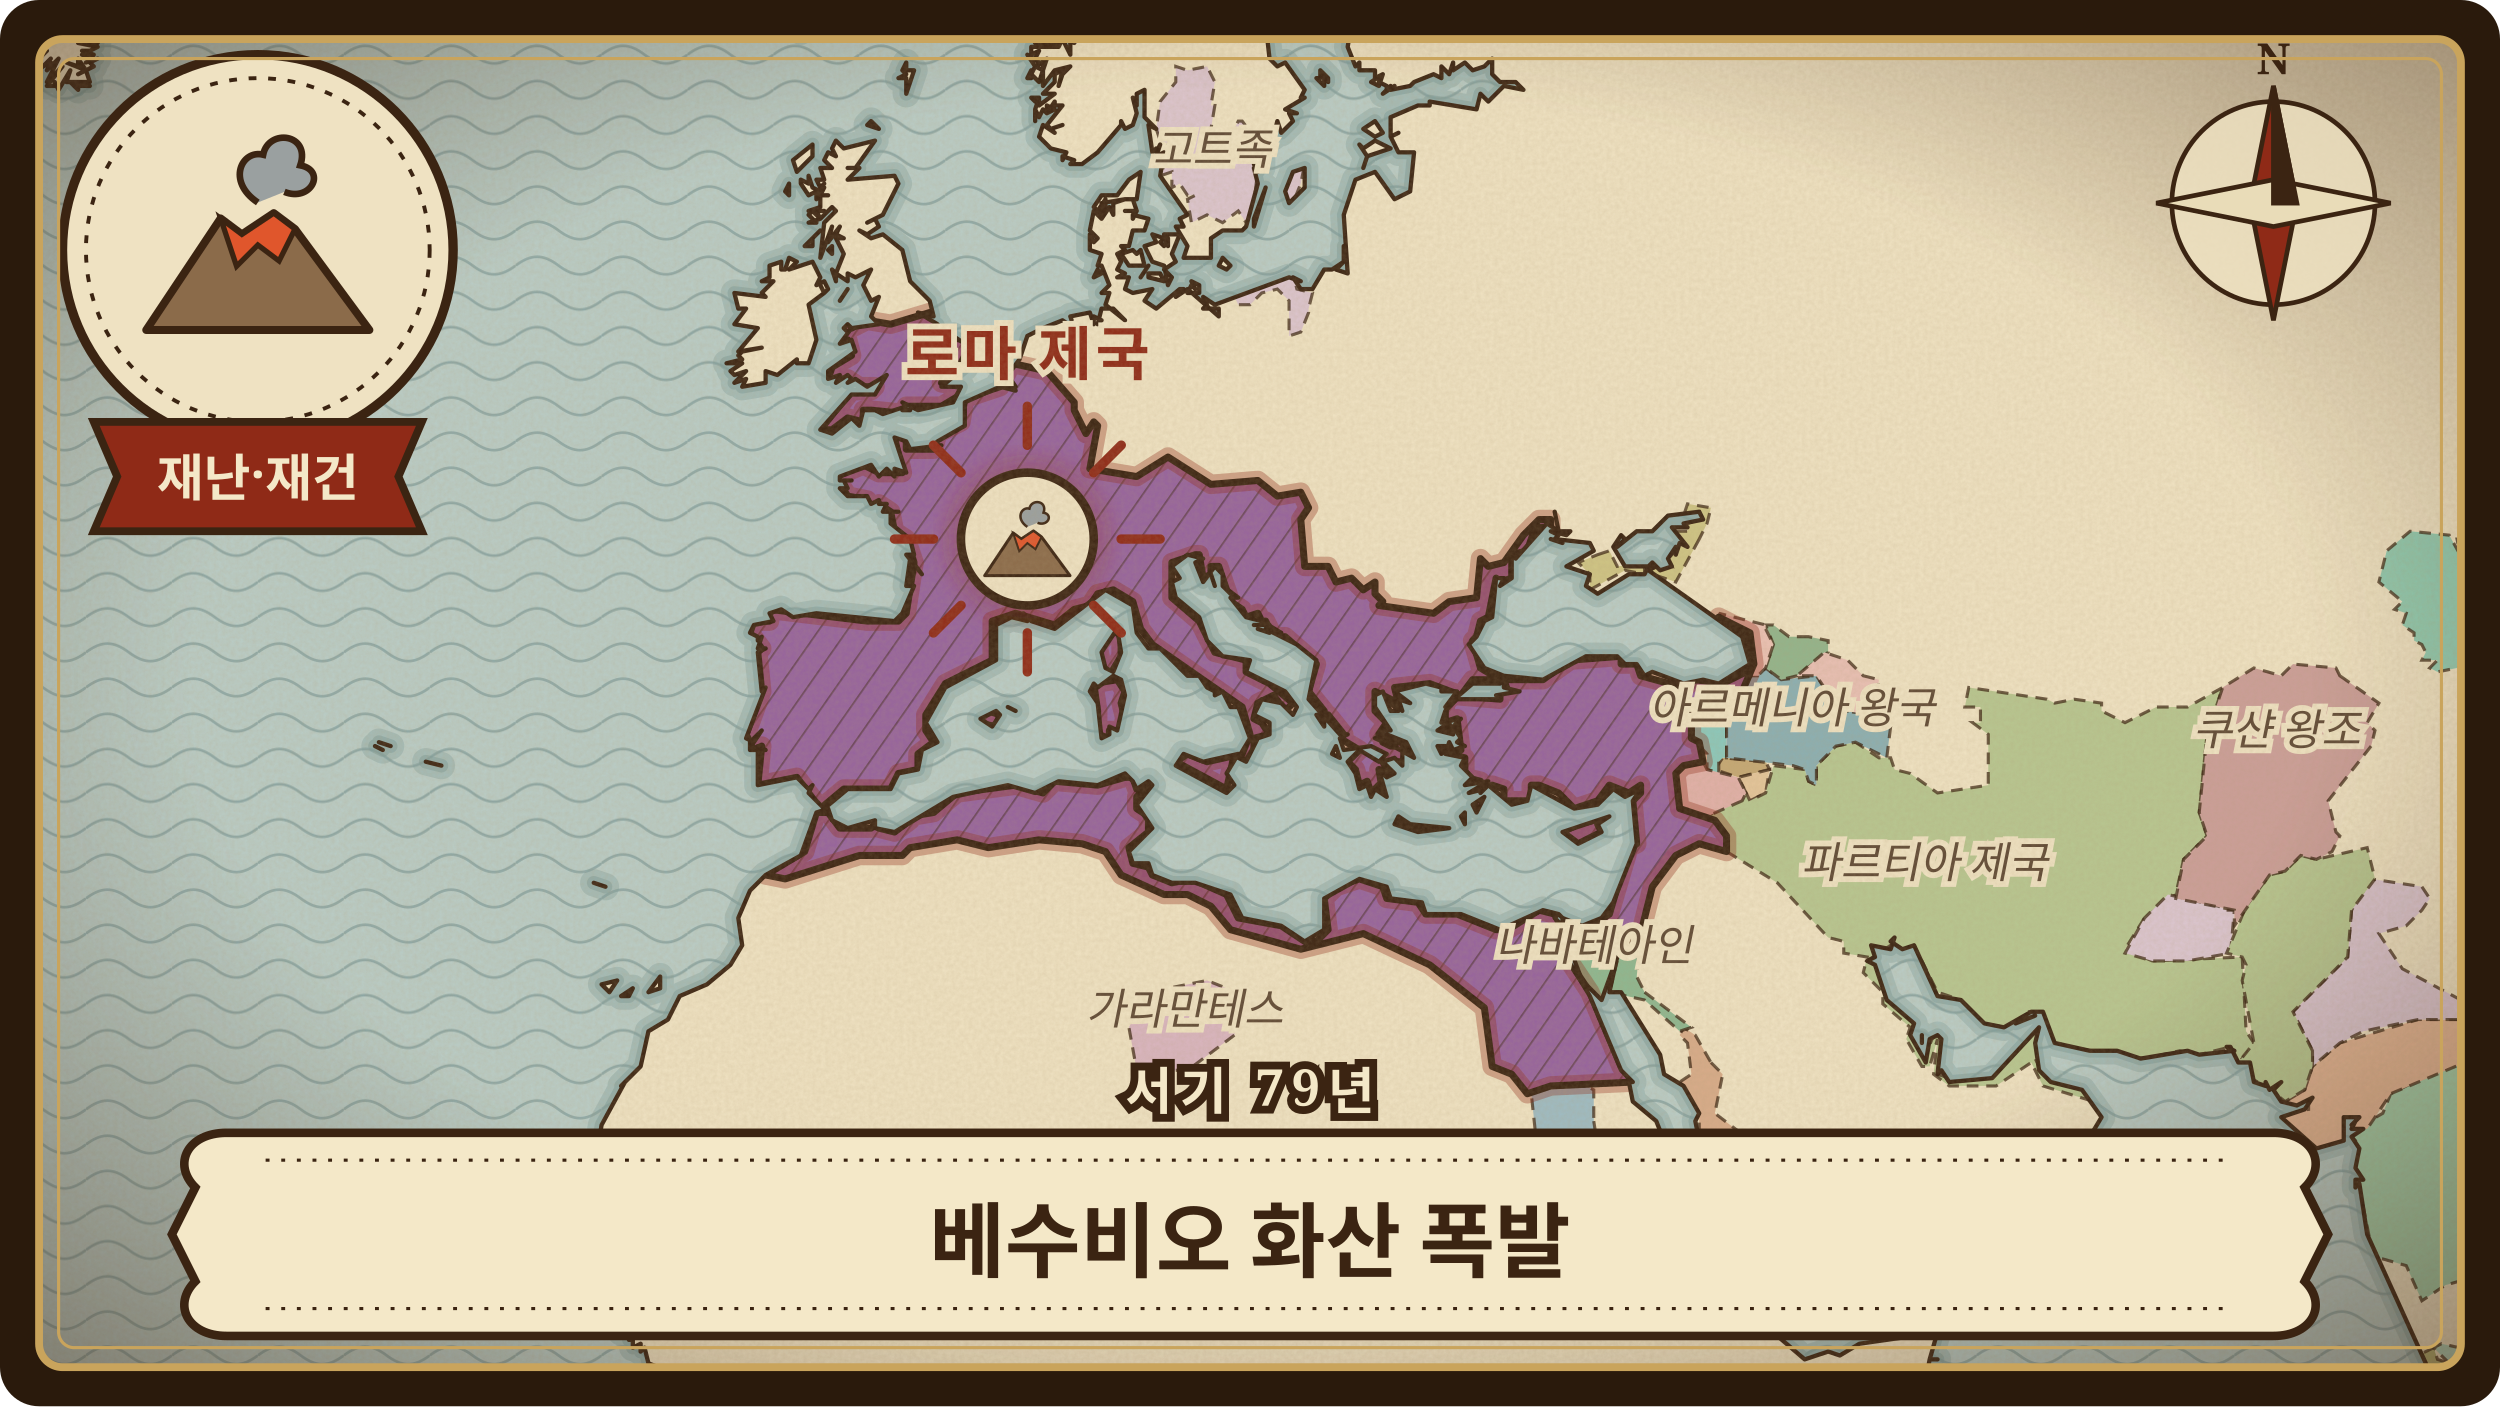
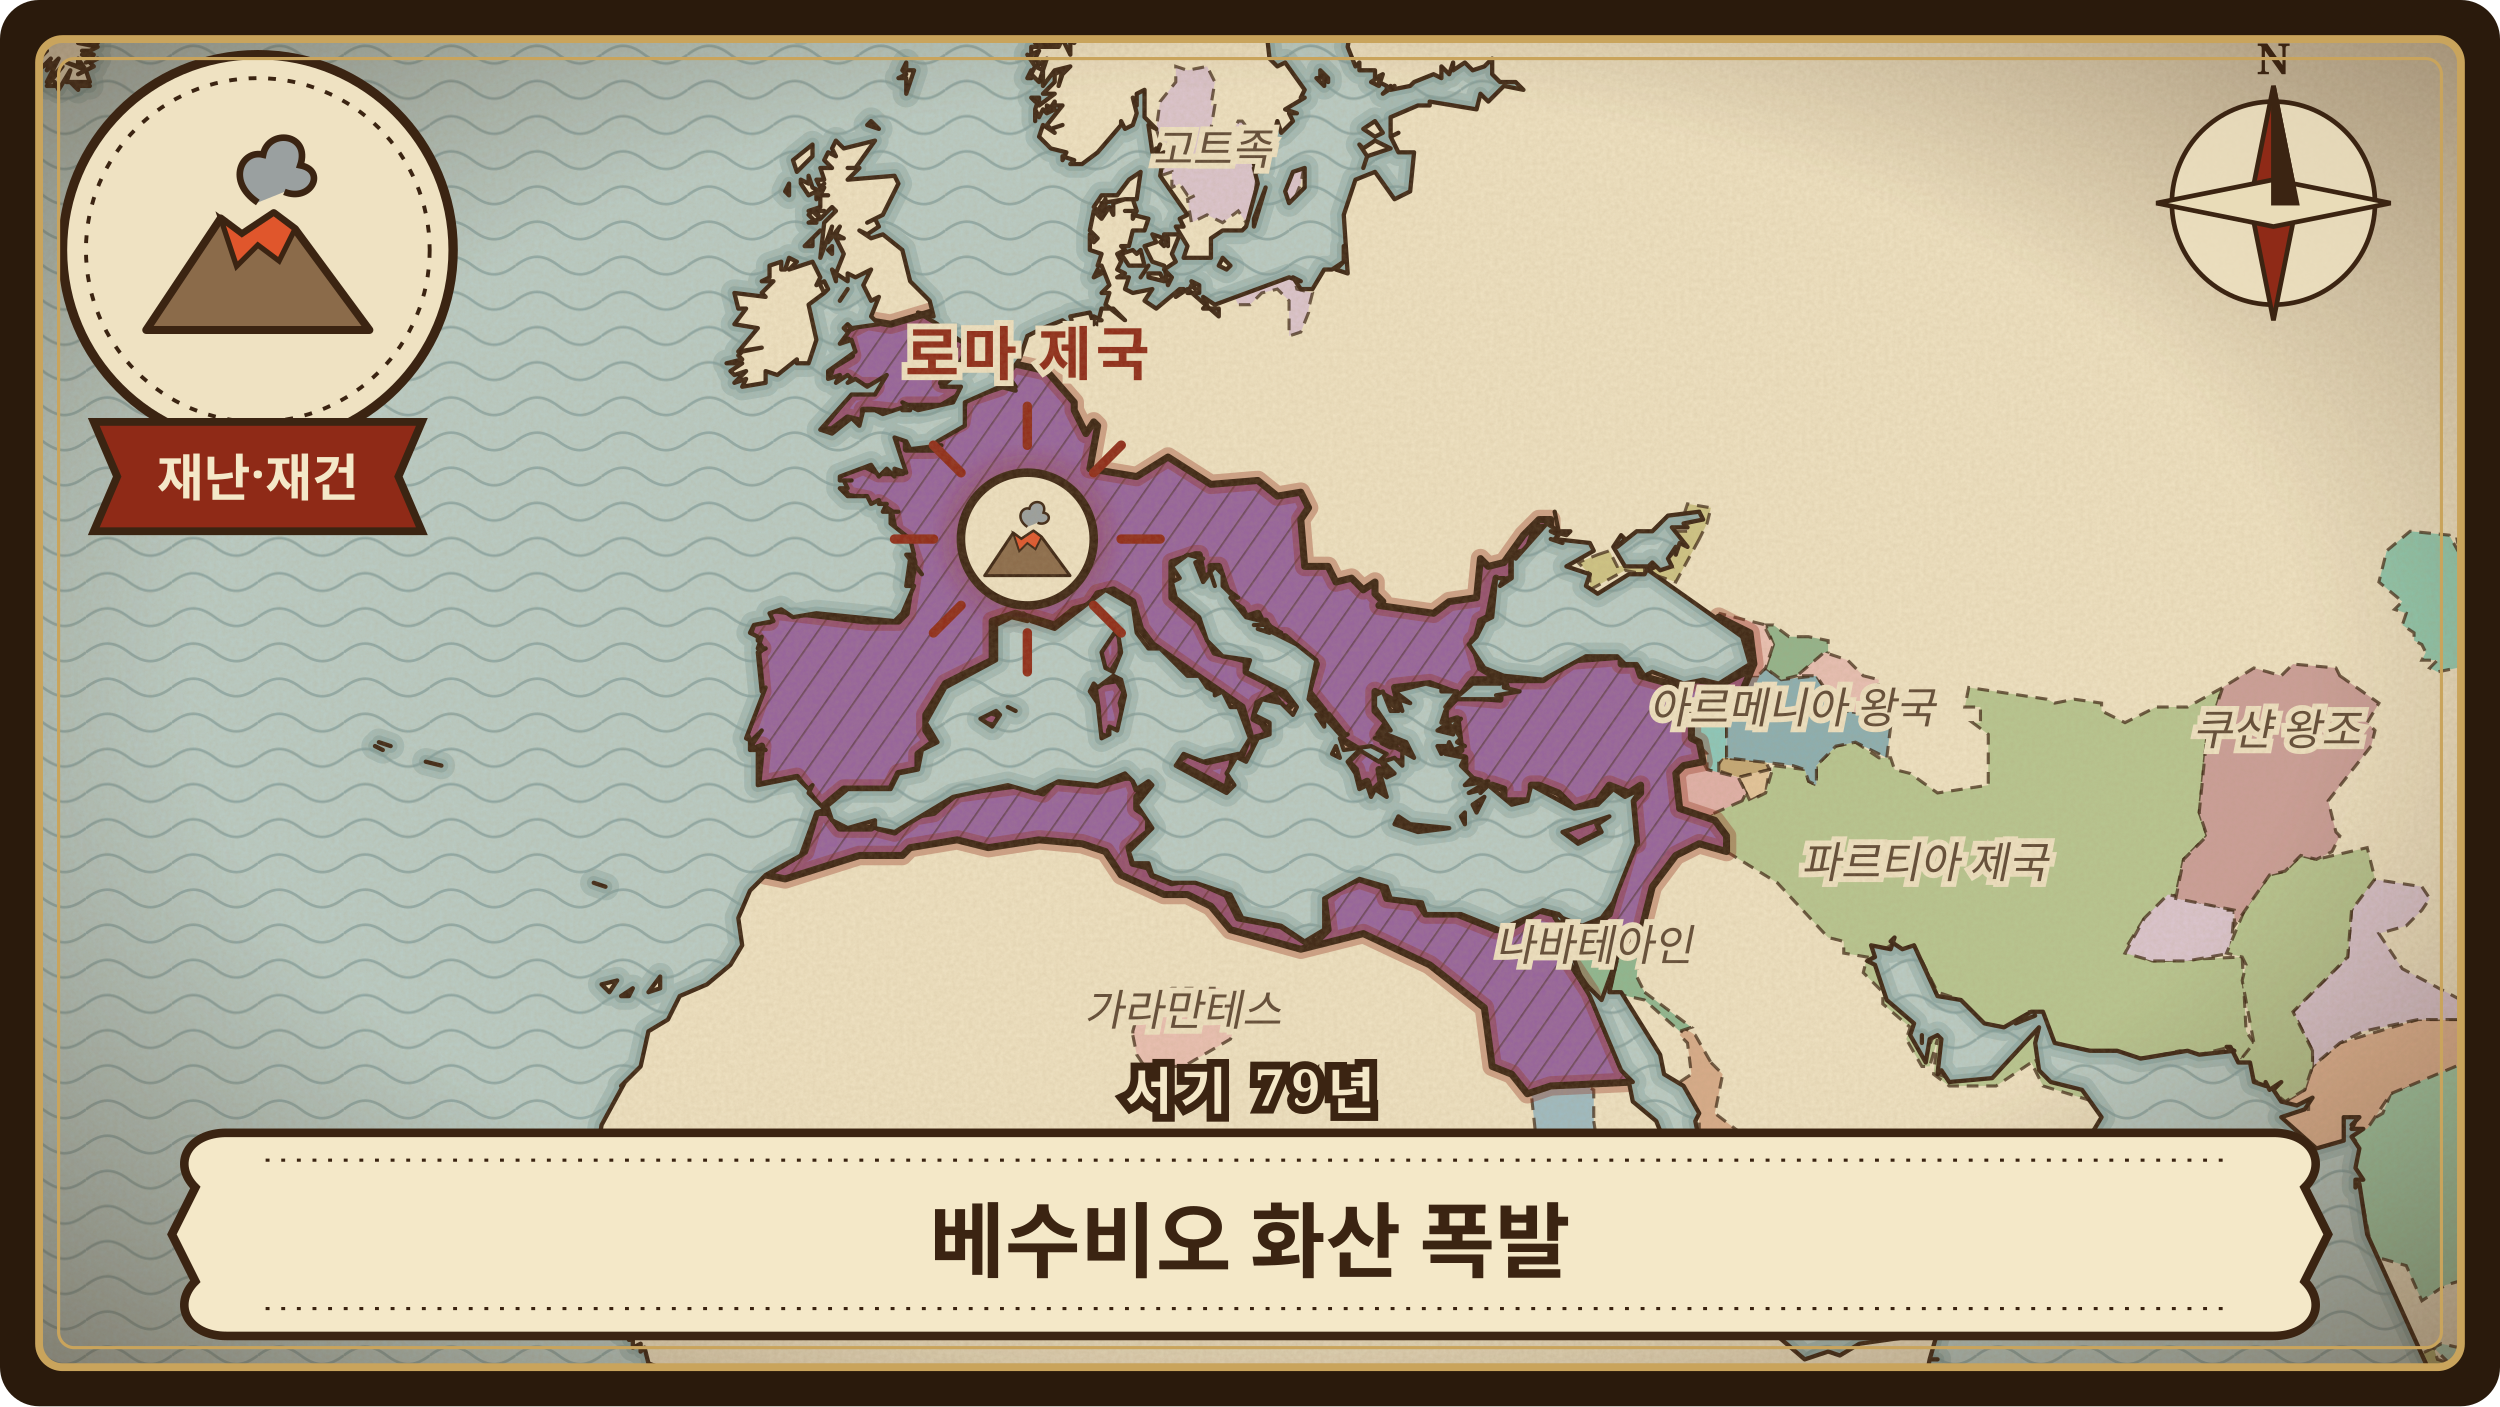
<svg xmlns="http://www.w3.org/2000/svg" viewBox="0 0 640 360" width="640" height="360" role="img" aria-label="베수비오 화산 폭발">
  <defs>
    <clipPath id="frame-vesuvius-pompeii">
      <rect x="10" y="10" width="620" height="340" rx="6" />
    </clipPath>
    <pattern id="waves-vesuvius-pompeii" width="22" height="9" patternUnits="userSpaceOnUse">
      <path d="M0 5 C4 2 7 2 11 5 C15 8 18 8 22 5" fill="none" stroke="#6f8f8f" stroke-width="0.7" stroke-opacity="0.55" />
    </pattern>
    <pattern id="hatch-vesuvius-pompeii" width="6" height="6" patternUnits="userSpaceOnUse" patternTransform="rotate(35)">
      <path d="M0 0 L0 6" stroke="#3b2412" stroke-width="0.9" stroke-opacity="0.45" />
    </pattern>
    <filter id="paper-vesuvius-pompeii" x="0" y="0" width="100%" height="100%">
      <feTurbulence type="fractalNoise" baseFrequency="0.9" numOctaves="3" seed="79" result="noise" />
      <feColorMatrix in="noise" type="matrix" values="0 0 0 0 0.45  0 0 0 0 0.33  0 0 0 0 0.18  0 0 0 0.22 0" />
    </filter>
    <radialGradient id="vignette-vesuvius-pompeii" cx="50%" cy="48%" r="70%">
      <stop offset="60%" stop-color="#3b2412" stop-opacity="0" />
      <stop offset="100%" stop-color="#3b2412" stop-opacity="0.45" />
    </radialGradient>
    <filter id="glow-vesuvius-pompeii">
      <feGaussianBlur stdDeviation="3" />
    </filter>
    <path id="land-vesuvius-pompeii" d="M-24 384L-17 384L-18 380L-19 378L-19 381L-20 379L-20 380L-21 377L-22 379L-24 375ZM-22 -24L-22 -23L-20 -24L-16 -23L-20 -23L-19 -21L-14 -24L-15 -22L-12 -23L-12 -21L-13 -23L-20 -21L-19 -18L-16 -20L-20 -17L-18 -15L-17 -17L-14 -17L-17 -16L-17 -15L-16 -15L-18 -14L-13 -14L-17 -13L-17 -11L-16 -12L-16 -11L-12 -12L-15 -10L-14 -9L-13 -9L-14 -7L-10 -10L-13 -8L-13 -6L-11 -8L-13 -4L-11 -1L-8 -1L-10 2L-8 1L-7 -1L-6 1L-9 4L-8 3L-8 5L-6 2L-8 5L-6 4L-7 6L-5 6L-8 6L-7 7L-4 6L-7 8L-3 8L-5 10L-4 11L-1 9L-3 10L-1 10L-1 12L-4 12L0 12L-3 14L3 12L4 14L4 13L6 11L7 12L9 11L8 10L10 9L10 11L8 13L11 10L12 11L7 15L10 15L11 12L12 13L8 17L10 16L10 18L13 15L11 17L13 16L12 18L15 15L12 21L16 17L12 22L14 22L14 21L15 23L18 18L17 21L23 21L22 18L20 19L22 18L17 16L20 17L20 15L22 18L24 17L23 16L25 15L22 16L24 15L21 14L24 14L21 13L23 13L25 12L20 11L25 11L22 10L25 10L22 9L26 8L23 6L26 6L27 5L24 4L27 4L28 2L26 2L27 -2L23 -4L27 -2L23 -7L26 -6L25 -8L27 -9L27 -7L29 -7L30 -9L27 -11L29 -10L31 -10L28 -12L31 -11L29 -14L30 -15L33 -13L30 -15L32 -14L31 -15L33 -13L32 -15L35 -15L30 -18L36 -17L34 -20L36 -22L30 -23L33 -24ZM4 15L7 13L4 15ZM18 21L20 23L20 22L23 22L18 21ZM96 191L98 192L96 191ZM97 190L100 191L97 190ZM109 195L113 196L109 195ZM151 326L155 330L157 329L155 330L156 330L156 333L162 332L156 334L155 332L155 337L162 336L155 338L156 339L158 338L157 339L160 340L159 341L164 340L164 341L161 341L164 342L161 343L162 343L162 345L164 344L164 346L165 345L166 349L171 351L170 353L174 356L173 358L174 357L172 358L173 359L178 362L176 363L200 379L214 375L212 374L220 373L219 374L222 375L223 374L224 375L222 375L229 377L246 369L258 367L256 368L261 369L264 372L265 371L264 372L266 372L265 373L267 373L266 375L268 379L272 379L272 377L273 379L272 376L273 378L274 377L280 378L280 375L282 376L281 378L283 377L285 381L288 380L287 381L288 384L474 384L484 370L493 353L494 348L496 348L494 348L496 341L493 340L490 342L476 344L471 347L468 346L462 348L455 342L452 342L456 340L456 337L445 326L440 325L439 322L438 324L432 308L426 304L425 292L426 292L424 287L418 282L417 277L418 277L415 274L407 255L401 245L402 243L405 251L410 256L414 245L412 254L415 254L425 270L426 275L431 278L435 285L434 287L435 292L443 299L447 308L451 312L453 317L452 323L454 325L455 334L457 336L459 337L483 329L486 326L500 321L502 317L514 314L517 310L521 309L523 305L529 303L529 297L530 295L532 296L538 286L533 279L525 277L522 274L521 267L522 263L510 276L499 277L497 274L496 275L497 266L496 265L494 266L493 272L489 265L490 262L483 256L480 247L478 246L480 245L479 242L484 243L485 240L484 241L487 243L490 242L496 255L502 256L508 262L513 263L520 259L523 259L526 267L535 269L542 269L548 271L560 269L563 270L572 269L570 268L571 268L573 272L576 272L577 277L580 278L580 277L581 279L584 277L582 279L584 282L588 283L592 281L590 284L584 286L593 294L600 292L600 286L604 286L602 288L603 287L602 289L605 289L602 291L604 294L603 299L605 302L603 302L603 304L604 303L606 316L621 349L622 356L627 360L630 358L632 355L637 354L634 353L636 349L639 349L638 343L641 334L640 332L641 332L640 329L641 321L644 321L644 319L645 320L646 317L651 316L652 313L660 307L664 302L664 -24L429 -24L430 -21L426 -18L421 -20L418 -24L291 -24L289 -22L289 -19L290 -20L287 -17L289 -18L288 -15L291 -16L296 -22L294 -19L296 -18L293 -16L293 -14L289 -14L290 -12L288 -13L287 -16L285 -15L286 -14L284 -12L284 -14L282 -14L281 -12L284 -11L280 -10L282 -7L279 -10L278 -9L282 -5L279 -9L273 -8L275 -7L274 -6L280 -6L276 -6L278 -4L277 -4L274 -5L270 -5L272 -4L270 -3L273 -3L276 -1L274 -1L275 1L272 -3L271 -2L271 1L270 -2L268 -1L271 1L269 0L268 1L268 0L266 0L266 2L264 0L266 1L264 1L265 3L273 3L268 4L266 3L264 4L266 6L265 7L268 7L264 8L267 8L264 9L265 11L271 11L272 8L272 10L275 11L277 7L275 9L277 10L274 11L274 14L272 10L271 12L264 12L264 14L266 13L265 15L266 16L263 14L265 17L268 15L267 18L265 17L264 19L266 21L267 18L267 22L270 18L274 17L272 19L271 22L272 18L270 19L270 21L267 24L270 24L266 27L266 25L265 28L266 30L267 28L268 29L268 27L270 28L268 29L270 26L270 27L272 27L268 32L269 33L272 32L269 33L270 34L267 32L266 35L269 38L273 39L272 41L272 40L275 41L274 42L277 42L281 39L287 32L287 31L288 33L290 32L291 29L290 25L291 27L291 24L293 23L293 30L296 33L294 32L295 39L296 38L296 39L297 37L296 40L298 39L297 45L304 55L302 56L303 58L301 58L304 63L303 66L310 66L310 61L313 59L318 59L319 58L322 47L321 43L322 44L321 42L323 43L323 39L321 37L324 37L320 36L326 35L327 31L328 34L331 31L330 29L332 29L329 28L334 25L333 25L334 23L329 16L327 17L325 15L324 6L325 5L326 6L326 2L327 -1L326 -4L329 -5L327 -9L329 -7L331 -8L332 -9L330 -9L332 -11L334 -11L336 -15L337 -14L342 -18L345 -24L359 -24L356 -19L350 -15L351 -12L349 -11L348 -12L346 -11L347 -9L345 -7L345 2L348 7L346 6L345 12L347 17L348 16L348 18L352 18L352 20L354 19L353 21L355 22L355 23L356 22L354 24L357 22L356 23L361 22L362 21L367 19L369 20L369 17L371 19L372 16L372 18L375 16L377 18L380 17L382 15L382 19L384 21L388 21L390 23L385 22L381 26L379 24L378 28L366 26L366 27L363 27L356 30L356 35L358 34L356 35L358 39L362 39L361 49L357 51L352 44L347 46L344 55L345 70L342 69L344 67L341 69L339 69L336 74L333 74L331 71L333 72L330 71L311 78L308 76L309 78L308 79L312 79L312 81L304 74L301 76L303 74L302 74L296 79L293 77L295 74L290 75L288 74L289 71L286 71L288 70L286 69L287 67L286 65L288 64L287 63L289 63L290 59L293 59L294 56L290 55L290 56L291 54L288 54L291 54L290 51L288 51L291 51L292 44L289 46L286 50L282 50L280 53L282 55L282 52L288 51L285 52L285 55L284 53L282 56L280 54L279 59L281 61L280 62L279 60L279 64L282 65L281 68L282 68L284 73L282 75L284 75L283 78L288 82L285 79L282 79L281 83L282 82L280 81L280 83L279 80L274 81L275 84L272 82L267 84L263 86L261 92L258 96L260 99L256 98L260 100L256 99L247 103L247 109L240 113L239 114L241 114L233 115L232 113L229 112L232 121L229 120L229 122L227 120L225 122L223 119L215 122L215 123L218 123L216 123L217 125L215 125L217 127L222 127L223 129L225 128L225 129L227 129L226 131L230 131L228 131L228 134L233 138L234 142L232 142L236 147L233 143L232 150L234 150L231 157L229 159L209 157L203 158L200 156L197 157L198 159L193 160L192 162L194 163L194 164L195 163L194 166L196 166L194 167L195 177L196 176L191 189L193 190L195 187L192 190L192 192L196 192L194 191L194 201L204 199L207 202L208 201L207 203L211 207L217 202L228 202L230 198L235 197L236 192L240 190L237 185L242 176L255 169L255 160L259 158L263 159L262 157L263 159L264 158L264 159L270 161L283 151L290 155L291 162L294 166L297 166L304 173L307 173L309 176L311 177L311 178L313 177L315 181L317 181L320 189L317 194L319 195L322 189L325 188L325 185L321 183L323 179L328 180L331 183L332 181L329 177L319 172L320 169L313 168L309 164L307 158L301 153L300 149L302 148L300 145L304 142L308 143L306 144L308 149L311 145L313 147L313 150L317 153L315 153L319 158L323 159L328 162L324 161L332 165L337 169L335 179L343 188L345 188L343 189L344 192L351 191L355 193L353 195L348 192L345 195L347 198L348 202L350 201L351 204L352 202L355 204L353 197L355 199L357 198L354 195L357 194L359 196L359 192L352 189L354 188L354 186L354 187L356 187L352 181L352 178L354 177L356 182L358 182L356 180L359 182L358 179L361 180L357 177L365 175L369 176L369 177L373 177L370 181L377 175L384 175L385 173L380 171L376 165L378 163L380 159L382 158L383 148L385 148L384 150L387 148L387 142L388 143L396 134L399 136L398 131L399 136L402 136L401 137L397 136L399 137L398 138L407 139L408 141L401 145L407 147L406 150L409 152L417 147L421 147L422 145L416 145L413 140L415 137L416 138L414 140L419 136L423 136L427 132L435 131L436 133L431 134L432 135L428 135L432 140L430 139L429 142L429 140L427 143L428 145L425 146L423 144L422 145L424 145L422 146L446 163L448 170L440 175L436 174L431 175L423 172L421 173L419 170L416 170L414 168L406 168L395 174L385 173L385 176L389 177L383 178L384 179L373 179L370 182L369 185L374 184L372 186L374 189L373 190L375 191L372 192L371 190L370 193L375 194L374 196L377 199L375 201L381 200L376 203L380 202L379 203L381 201L387 206L391 205L392 201L403 207L409 206L413 202L416 204L420 202L418 205L419 216L413 231L410 235L405 237L400 235L400 237L398 235L399 234L400 235L399 234L395 233L384 238L374 234L365 234L364 231L356 230L355 227L348 225L339 230L339 238L334 241L328 237L318 235L315 229L306 226L300 226L295 224L294 221L290 221L289 218L295 212L291 206L295 201L294 200L291 202L290 200L288 198L281 201L271 200L265 203L258 201L244 204L229 213L224 212L224 210L217 212L213 210L212 207L209 208L205 219L196 224L192 228L189 235L190 242L187 247L181 252L174 255L171 261L166 264L164 273L159 278L160 277L154 288L153 294L154 292L158 297L156 301L158 310L156 320L151 326ZM152 226L155 227L152 226ZM154 252L156 254L158 251L154 252ZM159 255L161 255L162 253L159 255ZM166 254L169 253L169 250L166 254ZM186 93L190 93L187 95L188 96L191 95L188 98L191 97L190 99L196 98L196 95L199 96L204 92L204 93L207 93L209 87L207 78L211 75L210 73L211 75L212 74L211 72L209 73L210 71L208 67L202 69L204 67L202 66L201 69L200 69L200 67L200 68L200 67L197 68L197 71L195 72L198 72L195 75L196 76L188 75L189 79L191 79L188 83L194 84L189 90L195 89L190 90L189 91L190 92L186 93ZM201 49L202 50L202 47L201 49ZM202 0L205 2L203 -2L202 0ZM203 41L204 44L208 40L208 37L203 41ZM203 -2L205 1L203 -2ZM204 6L205 8L204 6ZM205 47L207 50L209 49L209 51L210 49L208 48L207 45L207 47L205 46L205 47ZM206 63L208 63L208 61L206 63ZM207 57L210 56L208 54L207 55L209 57L207 57ZM207 54L211 54L209 54L210 56L213 53L214 54L211 57L210 66L213 58L212 62L215 58L214 60L216 61L214 61L216 65L214 70L213 69L214 72L214 70L217 72L217 70L219 71L223 69L221 73L223 77L225 76L223 81L225 83L218 84L215 88L218 87L219 90L212 95L212 97L215 96L214 98L217 96L218 97L217 98L219 97L222 99L227 96L224 101L218 101L210 110L213 111L218 107L220 109L221 105L224 105L226 106L232 104L231 103L235 105L244 103L246 99L241 99L247 94L247 88L244 86L241 88L239 87L241 85L240 83L235 80L239 81L238 77L233 72L231 64L226 60L223 61L220 59L222 60L225 58L224 56L222 57L226 55L230 47L229 45L217 46L220 43L217 43L219 43L224 36L216 38L214 36L213 38L214 40L212 39L211 41L213 43L210 43L211 46L209 46L210 48L211 47L210 48L211 48L210 50L212 50L210 50L210 53L207 54ZM208 61L210 59L208 61ZM212 64L213 65L213 63L212 64ZM215 77L217 74L215 77ZM216 84L217 85L218 84L217 83L216 84ZM222 32L225 33L223 31L222 32ZM230 20L232 20L232 24L234 18L232 18L232 16L231 18L232 19L230 20ZM231 105L233 105L231 105ZM251 184L254 186L256 183L255 182L251 184ZM258 181L260 182L258 181ZM263 20L264 20L264 18L263 20ZM264 25L265 26L266 25L264 25ZM265 30L265 31L265 28L265 30ZM265 17L267 18L267 16L265 17ZM279 177L281 180L282 189L284 188L284 186L286 187L288 178L287 174L285 173L281 176L280 175L279 177ZM280 71L282 70L281 69L280 71ZM281 54L283 54L283 51L281 54ZM282 167L283 171L285 172L287 167L286 161L282 167ZM287 65L289 68L293 68L292 64L291 65L290 64L287 65ZM292 71L294 68L292 71ZM293 63L295 67L298 68L299 73L300 71L298 69L301 67L300 65L302 60L298 60L299 63L299 61L298 63L297 62L298 61L295 60L296 62L293 63ZM294 71L298 72L297 70L294 70L294 71ZM301 196L314 203L316 201L314 198L317 193L308 195L303 193L301 196ZM304 75L307 75L307 73L305 72L306 74L305 73L304 75ZM310 147L311 150L310 147ZM312 68L314 69L315 68L313 66L312 68ZM313 150L315 152L313 150ZM321 160L325 160L321 160ZM321 56L321 58L324 48L321 56ZM322 161L325 162L322 161ZM329 49L330 52L334 48L334 43L331 44L329 49ZM337 183L339 186L339 183L337 183ZM337 20L339 22L339 19L340 21L340 20L338 18L338 20L337 20ZM341 193L343 194L342 191L341 193ZM344 67L344 63L344 67ZM348 37L350 40L349 43L350 40L356 38L352 36L349 38L348 37ZM349 33L352 35L354 34L352 31L349 33ZM351 21L353 22L354 19L351 21ZM353 189L362 194L360 190L355 188L353 189ZM357 211L363 213L371 212L361 211L358 209L357 211ZM368 191L369 193L370 191L368 191ZM368 187L372 188L371 185L368 187ZM374 209L375 211L375 208L374 209ZM377 206L378 208L380 204L377 206ZM397 138L400 139L397 138ZM400 213L404 216L410 213L409 211L412 209L400 213ZM492 265L492 267L492 265ZM506 337L508 338L512 337L506 337ZM516 262L521 260L516 262ZM533 297L534 294L533 297ZM638 360L641 370L648 368L649 363L641 351L642 352L639 351L643 353L640 352L638 360Z" />
    <clipPath id="landclip-vesuvius-pompeii">
      <use href="#land-vesuvius-pompeii" />
    </clipPath>
    <path id="hl-vesuvius-pompeii-28" d="M275 105L278 111L280 108L281 109L279 120L291 122L299 117L310 124L322 123L327 127L333 126L335 130L333 133L334 145L340 145L342 149L346 148L349 151L352 149L352 152L354 154L353 155L367 157L371 154L378 153L379 143L381 145L385 144L390 137L394 133L397 133L397 135L393 135L391 141L387 142L387 148L384 149L383 148L381 158L379 159L378 163L377 164L379 171L384 174L395 174L402 169L415 168L415 170L419 170L420 173L431 176L434 174L441 175L447 172L448 168L446 162L439 159L440 158L448 162L449 170L446 177L441 181L433 182L433 189L435 190L436 195L431 196L429 198L430 207L439 210L442 214L442 218L435 216L429 219L423 227L420 239L405 242L401 245L407 254L415 273L418 277L397 278L391 280L387 275L382 273L380 258L366 247L349 239L333 243L315 238L310 232L304 229L298 229L287 224L283 218L277 216L266 215L253 217L245 215L233 217L231 219L220 219L201 225L196 224L206 218L209 208L212 208L215 212L223 212L225 210L225 212L229 213L233 210L233 209L239 208L245 203L260 201L267 203L270 200L281 201L288 199L290 199L291 202L294 201L291 204L291 207L294 209L294 213L289 217L290 221L294 222L295 224L300 226L305 225L314 229L317 235L328 237L334 241L337 241L340 238L339 230L342 227L348 225L354 227L355 230L363 231L365 234L373 234L383 238L386 238L394 233L398 234L399 236L403 237L409 236L412 234L417 217L419 216L418 205L420 203L420 201L417 203L412 201L409 205L403 207L399 203L394 201L392 201L392 205L389 205L385 205L385 202L382 201L379 203L379 200L375 199L375 194L371 193L371 190L372 192L374 192L373 184L370 185L370 180L372 178L384 179L384 177L386 177L385 174L380 174L377 174L374 178L366 175L357 176L358 180L352 177L352 182L355 185L353 188L356 189L354 190L356 191L357 191L357 190L359 190L360 193L359 195L354 195L356 199L353 197L354 203L353 201L351 203L350 200L348 201L347 197L345 195L348 192L343 189L344 188L340 183L338 184L339 182L335 177L337 170L329 163L326 163L324 159L323 159L322 157L319 158L318 156L315 154L312 145L310 145L310 147L308 148L307 142L306 142L300 144L300 153L307 159L311 167L319 169L319 172L325 175L331 180L329 182L326 178L322 180L321 184L323 185L325 188L321 189L321 192L319 195L316 193L314 202L301 195L304 193L309 195L318 193L320 188L318 181L295 165L292 161L290 154L285 151L281 152L279 155L275 156L270 160L260 157L254 159L254 169L242 175L237 183L237 187L239 190L235 193L235 197L230 198L228 202L216 202L210 207L204 199L194 201L195 191L193 192L191 188L195 177L194 167L195 166L192 162L193 159L197 159L197 156L222 159L230 159L232 157L234 144L232 138L229 136L228 131L225 129L223 130L222 128L217 127L214 122L221 119L225 121L231 121L229 112L232 112L232 115L239 115L240 111L246 108L247 102L256 99L259 93L268 95L275 103ZM255 186L250 185L250 184L253 182L256 183ZM258 181L260 181L260 182L257 181ZM288 184L287 187L284 187L284 189L281 188L281 182L280 175L286 174L288 177L287 180ZM287 168L284 173L282 170L281 165L285 161L287 163ZM310 148L311 151L310 150ZM245 96L241 98L246 99L246 101L241 104L232 104L233 106L223 105L221 105L221 108L217 107L213 110L210 110L218 100L223 100L224 99L220 99L217 97L212 97L213 94L218 91L217 87L215 88L216 85L215 82L217 82L218 84L222 82L228 83L238 80L240 83L240 87L241 86L247 87L247 91L245 95ZM410 213L404 216L400 213L404 211L412 209L409 211ZM360 211L370 212L363 213L357 211L357 210L360 210ZM377 205L380 204L380 207L378 207ZM369 191L369 190L370 191L368 193ZM369 188L368 187L372 186L372 188L370 188Z" />
  </defs>
  <rect width="640" height="360" rx="10" fill="#2a1a0c" />
  <g clip-path="url(#frame-vesuvius-pompeii)">
    <rect width="640" height="360" fill="#b9ccc6" />
    <rect width="640" height="360" fill="url(#waves-vesuvius-pompeii)" />
    <use href="#land-vesuvius-pompeii" fill="none" stroke="#7e9c98" stroke-width="7" stroke-opacity="0.35" stroke-linejoin="round" />
    <use href="#land-vesuvius-pompeii" fill="none" stroke="#7e9c98" stroke-width="3.5" stroke-opacity="0.5" stroke-linejoin="round" />
    <use href="#land-vesuvius-pompeii" fill="#efe2c2" stroke="none" />
    <g clip-path="url(#landclip-vesuvius-pompeii)">
      <path d="M408 287L410 300L414 307L419 312L419 315L417 317L413 317L413 320L410 320L408 322L402 323L398 321L396 317L392 280L397 278L406 278L408 279L408 287Z" fill="rgb(158,187,194)" stroke="#3b2412" stroke-width="0.8" stroke-opacity="0.75" stroke-dasharray="3 2" />
-       <path d="M291 274L304 274L316 265L319 255L309 251L294 254L289 263Z" fill="rgb(217,181,191)" stroke="#3b2412" stroke-width="0.8" stroke-opacity="0.75" stroke-dasharray="3 2" />
+       <path d="M290 265L291 270L293 273L303 273L315 266L318 258L316 255L312 253L300 253L292 257L290 264Z" fill="rgb(234,192,178)" stroke="#3b2412" stroke-width="0.8" stroke-opacity="0.75" stroke-dasharray="3 2" />
      <path d="M495 322L493 324L487 326L470 322L472 318L499 316L495 322Z" fill="rgb(139,176,180)" stroke="#3b2412" stroke-width="0.8" stroke-opacity="0.75" stroke-dasharray="3 2" />
      <path d="M619 347L622 356L625 359L627 349L624 348L623 345L619 347Z" fill="rgb(179,176,113)" stroke="#3b2412" stroke-width="0.8" stroke-opacity="0.75" stroke-dasharray="3 2" />
      <path d="M636 349L627 349L626 359L629 359L631 356L635 354L634 352L636 350Z" fill="rgb(161,171,182)" stroke="#3b2412" stroke-width="0.8" stroke-opacity="0.75" stroke-dasharray="3 2" />
      <path d="M639 343L634 346L625 344L623 345L627 349L634 349L639 349L639 344Z" fill="rgb(174,211,187)" stroke="#3b2412" stroke-width="0.8" stroke-opacity="0.75" stroke-dasharray="3 2" />
      <path d="M453 197L445 199L439 197L441 194L452 195L453 197Z" fill="rgb(197,168,116)" stroke="#3b2412" stroke-width="0.8" stroke-opacity="0.75" stroke-dasharray="3 2" />
      <path d="M447 203L445 199L453 197L452 203L448 205Z" fill="rgb(228,197,154)" stroke="#3b2412" stroke-width="0.8" stroke-opacity="0.75" stroke-dasharray="3 2" />
      <path d="M443 325L451 333L446 336L434 336L430 333L429 329L432 323L437 321L438 323L439 322L441 325L443 325Z" fill="rgb(206,182,198)" stroke="#3b2412" stroke-width="0.8" stroke-opacity="0.75" stroke-dasharray="3 2" />
      <path d="M642 275L653 284L657 290L650 299L649 305L637 315L633 327L626 329L620 333L616 324L609 322L607 319L603 299L604 293L602 291L603 289L610 285L612 280L626 273L632 271L641 275Z" fill="rgb(161,204,167)" stroke="#3b2412" stroke-width="0.8" stroke-opacity="0.75" stroke-dasharray="3 2" />
      <path d="M438 272L441 275L439 285L456 298L465 320L472 319L470 322L472 323L467 325L470 327L470 333L464 336L456 336L453 324L453 316L445 306L443 300L438 297L435 292L435 285L430 277L433 275L432 267L430 265L431 263L434 265L438 272Z" fill="rgb(215,171,137)" stroke="#3b2412" stroke-width="0.8" stroke-opacity="0.75" stroke-dasharray="3 2" />
      <path d="M421 254L433 263L430 264L421 256L412 254L414 246L411 256L409 255L405 251L402 243L411 240L417 241L420 239L419 250Z" fill="rgb(141,183,144)" stroke="#3b2412" stroke-width="0.8" stroke-opacity="0.75" stroke-dasharray="3 2" />
      <path d="M442 194L442 184L434 185L433 189L437 193L437 197L440 198L440 195L441 194Z" fill="rgb(139,200,187)" stroke="#3b2412" stroke-width="0.8" stroke-opacity="0.75" stroke-dasharray="3 2" />
      <path d="M335 80L333 85L330 86L330 77L327 74L323 75L320 78L317 78L316 76L325 71L331 70L332 74L336 75L335 79ZM330 43L334 42L333 47L331 52L329 52L329 46ZM311 27L310 33L312 35L316 33L317 31L318 31L321 35L323 35L321 52L324 47L325 49L321 58L320 56L319 57L317 54L313 57L309 55L305 57L304 51L306 50L304 50L302 47L300 48L300 44L297 45L300 37L297 36L296 33L297 26L301 21L301 17L304 18L309 17L311 21L310 27Z" fill="rgb(220,197,206)" stroke="#3b2412" stroke-width="0.8" stroke-opacity="0.75" stroke-dasharray="3 2" />
      <path d="M631 265L631 261L619 261L599 267L592 273L590 279L585 282L587 284L591 282L591 284L584 285L584 286L591 294L596 294L600 292L601 286L602 289L606 289L612 280L631 272L631 265Z" fill="rgb(226,180,146)" stroke="#3b2412" stroke-width="0.8" stroke-opacity="0.75" stroke-dasharray="3 2" />
      <path d="M526 180L531 179L538 180L538 182L544 185L552 181L560 181L569 176L565 188L563 208L565 214L559 220L557 229L549 235L544 243L551 246L574 245L575 264L577 267L575 270L573 272L571 268L563 270L558 269L549 271L529 268L525 266L523 259L520 259L521 260L517 263L517 261L513 263L508 262L502 256L496 254L490 242L487 243L484 241L484 242L478 246L480 247L484 256L490 261L490 265L493 270L495 265L498 266L496 275L499 276L502 275L510 276L522 263L521 271L523 275L533 279L536 282L523 278L520 272L511 278L499 278L495 275L496 266L494 273L492 273L488 266L489 263L482 257L482 254L477 249L478 245L472 244L472 241L468 240L455 226L442 218L442 214L437 209L447 203L448 205L452 203L454 196L462 197L463 200L465 201L465 196L470 191L475 190L481 194L484 194L485 197L489 198L496 203L509 201L509 188L505 185L507 185L507 181L503 181L504 176L524 179L526 180Z" fill="rgb(183,198,144)" stroke="#3b2412" stroke-width="0.8" stroke-opacity="0.75" stroke-dasharray="3 2" />
      <path d="M620 227L622 230L620 233L616 237L609 239L615 248L630 256L631 261L619 261L605 264L599 267L592 273L592 269L587 259L601 245L602 233L607 225L620 227ZM570 233L572 233L571 244L560 246L551 246L544 244L549 235L555 229L568 232Z" fill="rgb(219,197,207)" stroke="#3b2412" stroke-width="0.8" stroke-opacity="0.75" stroke-dasharray="3 2" />
      <path d="M592 269L587 259L601 245L602 233L608 225L606 217L593 220L589 219L585 223L581 224L575 232L570 244L574 245L575 247L574 251L577 267L573 272L575 272L576 276L580 278L585 282L590 279L592 273Z" fill="rgb(183,198,144)" stroke="#3b2412" stroke-width="0.8" stroke-opacity="0.75" stroke-dasharray="3 2" />
      <path d="M599 173L609 180L606 185L608 187L607 191L596 205L598 213L599 214L597 218L593 220L589 219L585 223L581 224L572 237L572 233L557 230L559 220L565 214L563 208L565 188L569 176L577 171L584 173L587 170L598 171L599 173Z" fill="rgb(203,158,152)" stroke="#3b2412" stroke-width="0.8" stroke-opacity="0.75" stroke-dasharray="3 2" />
      <path d="M480 183L484 186L483 194L475 190L470 191L465 196L465 201L463 200L462 197L459 196L442 194L442 184L434 185L433 184L433 182L441 181L446 177L447 173L450 173L452 171L456 174L465 173L467 176L466 178L472 182L480 183Z" fill="rgb(139,175,178)" stroke="#3b2412" stroke-width="0.8" stroke-opacity="0.75" stroke-dasharray="3 2" />
      <path d="M463 163L458 163L454 160L452 160L454 165L452 171L456 174L460 173L468 167L468 164L463 163Z" fill="rgb(146,180,139)" stroke="#3b2412" stroke-width="0.8" stroke-opacity="0.75" stroke-dasharray="3 2" />
      <path d="M477 173L481 174L480 183L472 182L466 178L467 176L465 173L460 173L467 167L473 169L477 173Z" fill="rgb(232,191,179)" stroke="#3b2412" stroke-width="0.8" stroke-opacity="0.75" stroke-dasharray="3 2" />
      <path d="M452 161L454 165L452 171L450 173L448 173L449 164L440 157L452 160Z" fill="rgb(235,193,179)" stroke="#3b2412" stroke-width="0.8" stroke-opacity="0.75" stroke-dasharray="3 2" />
      <path d="M409 142L412 141L414 145L421 144L421 147L416 146L407 151L407 147L404 144L409 142ZM435 138L429 149L423 147L423 144L428 145L427 143L431 139L428 136L432 136L432 134L435 133L435 131L431 132L432 129L438 130L437 134L435 138Z" fill="rgb(206,196,132)" stroke="#3b2412" stroke-width="0.8" stroke-opacity="0.75" stroke-dasharray="3 2" />
      <path d="M646 357L642 351L639 351L640 354L638 361L638 367L641 371L646 370L649 367L649 363L646 357Z" fill="rgb(211,200,212)" stroke="#3b2412" stroke-width="0.8" stroke-opacity="0.75" stroke-dasharray="3 2" />
      <path d="M664 163L650 167L641 166L644 159L641 154L642 149L632 146L630 143L629 138L634 138L639 133L664 125Z" fill="rgb(163,172,184)" stroke="#3b2412" stroke-width="0.8" stroke-opacity="0.75" stroke-dasharray="3 2" />
      <path d="M632 146L627 137L617 136L611 141L609 149L615 154L613 156L616 157L615 160L618 162L618 164L620 165L621 167L620 169L624 169L622 171L624 172L629 171L640 166L644 159L641 154L642 149L633 146Z" fill="rgb(145,203,176)" stroke="#3b2412" stroke-width="0.8" stroke-opacity="0.75" stroke-dasharray="3 2" />
      <path d="M446 205L437 209L431 208L430 207L429 198L431 196L436 195L437 197L445 199L447 203Z" fill="rgb(225,176,168)" stroke="#3b2412" stroke-width="0.8" stroke-opacity="0.75" stroke-dasharray="3 2" />
      <use href="#hl-vesuvius-pompeii-28" fill="rgb(150,99,157)" stroke="none" />
      <use href="#hl-vesuvius-pompeii-28" fill="url(#hatch-vesuvius-pompeii)" stroke="none" />
      <use href="#hl-vesuvius-pompeii-28" fill="none" stroke="#8f2a17" stroke-width="5" stroke-opacity="0.35" stroke-linejoin="round" />
      <use href="#hl-vesuvius-pompeii-28" fill="none" stroke="#3b2412" stroke-width="1.8" stroke-linejoin="round" />
    </g>
    <use href="#land-vesuvius-pompeii" fill="none" stroke="#3b2412" stroke-width="1.1" stroke-linejoin="round" />
    <text x="263.0" y="96.0" class="lbl hl">로마 제국</text>
    <text x="492.7" y="224.7" class="lbl">파르티아 제국</text>
    <text x="582.9" y="190.7" class="lbl">쿠샨 왕조</text>
    <text x="458.8" y="185.1" class="lbl">아르메니아 왕국</text>
-     <text x="303.3" y="262.2" class="lbl">가라만테스</text>
+     <text x="302.8" y="262.5" class="lbl">가라만테스</text>
    <text x="310.3" y="42.1" class="lbl">고트족</text>
    <text x="408.1" y="245.9" class="lbl">나바테아인</text>
    <g transform="translate(263.0 138.0)">
      <path d="M0 -24 L0 -34" transform="rotate(0)" stroke="#8f2a17" stroke-width="2.4" stroke-linecap="round" />
      <path d="M0 -24 L0 -34" transform="rotate(45)" stroke="#8f2a17" stroke-width="2.4" stroke-linecap="round" />
      <path d="M0 -24 L0 -34" transform="rotate(90)" stroke="#8f2a17" stroke-width="2.4" stroke-linecap="round" />
      <path d="M0 -24 L0 -34" transform="rotate(135)" stroke="#8f2a17" stroke-width="2.4" stroke-linecap="round" />
      <path d="M0 -24 L0 -34" transform="rotate(180)" stroke="#8f2a17" stroke-width="2.4" stroke-linecap="round" />
      <path d="M0 -24 L0 -34" transform="rotate(225)" stroke="#8f2a17" stroke-width="2.4" stroke-linecap="round" />
      <path d="M0 -24 L0 -34" transform="rotate(270)" stroke="#8f2a17" stroke-width="2.4" stroke-linecap="round" />
      <path d="M0 -24 L0 -34" transform="rotate(315)" stroke="#8f2a17" stroke-width="2.4" stroke-linecap="round" />
      <circle r="20" fill="#8f2a17" fill-opacity="0.35" filter="url(#glow-vesuvius-pompeii)" />
      <circle r="17" fill="#efe2c2" stroke="#3b2412" stroke-width="2.2" />
      <g transform="translate(-13 -13) scale(0.26)">
        <path d="M8 86 L36 44 L44 50 L56 42 L64 48 L92 86 Z" fill="#8b6b4a" stroke="#3b2412" stroke-width="3" stroke-linejoin="round" />
        <path d="M36 44 L44 50 L56 42 L64 48 L58 60 L50 54 L42 62 Z" fill="#e0562c" stroke="#3b2412" stroke-width="2" />
        <path d="M50 38 C38 30 44 18 52 20 C54 10 70 12 66 24 C76 26 70 38 60 34" fill="#9aa0a0" stroke="#3b2412" stroke-width="2.5" />
      </g>
    </g>
    <rect width="640" height="360" filter="url(#paper-vesuvius-pompeii)" />
    <rect width="640" height="360" fill="url(#vignette-vesuvius-pompeii)" />
    <g transform="translate(582 52)" stroke="#3b2412" stroke-width="1.2">
      <circle r="26" fill="#efe2c2" fill-opacity="0.8" />
      <path d="M0 -30 L6 0 L0 30 L-6 0 Z" fill="#8f2a17" />
      <path d="M-30 0 L0 6 L30 0 L0 -6 Z" fill="#e9dcb8" />
      <path d="M0 -30 L6 0 L0 0 Z" fill="#3b2412" />
      <text y="-33" class="compass">N</text>
    </g>
    <g transform="translate(66 64)">
      <circle r="50" fill="#efe2c2" stroke="#3b2412" stroke-width="2.4" />
      <circle r="44" fill="none" stroke="#3b2412" stroke-width="1" stroke-dasharray="2 3" />
      <g transform="translate(-34 -38) scale(0.68)">
        <path d="M8 86 L36 44 L44 50 L56 42 L64 48 L92 86 Z" fill="#8b6b4a" stroke="#3b2412" stroke-width="3" stroke-linejoin="round" />
        <path d="M36 44 L44 50 L56 42 L64 48 L58 60 L50 54 L42 62 Z" fill="#e0562c" stroke="#3b2412" stroke-width="2" />
        <path d="M50 38 C38 30 44 18 52 20 C54 10 70 12 66 24 C76 26 70 38 60 34" fill="#9aa0a0" stroke="#3b2412" stroke-width="2.5" />
      </g>
      <path d="M-42 44 L42 44 L36 58 L42 72 L-42 72 L-36 58 Z" fill="#8f2a17" stroke="#3b2412" stroke-width="2" />
      <text y="63" class="kind">재난·재건</text>
    </g>
    <g transform="translate(320 316)">
      <path d="M-262 -26 L262 -26 C272 -26 276 -18 270 -12 L276 0 L270 12 C276 18 272 26 262 26 L-262 26 C-272 26 -276 18 -270 12 L-276 0 L-270 -12 C-276 -18 -272 -26 -262 -26 Z" fill="#f4e8c8" stroke="#3b2412" stroke-width="2.2" />
      <path d="M-252 -19 L252 -19 M-252 19 L252 19" stroke="#3b2412" stroke-width="0.8" stroke-dasharray="1 3" />
      <text y="2" class="title" style="font-size:21px">베수비오 화산 폭발</text>
    </g>
    <text x="320" y="284" class="year">서기 79년</text>
  </g>
  <rect x="10" y="10" width="620" height="340" rx="6" fill="none" stroke="#c9a45c" stroke-width="2" />
  <rect x="15" y="15" width="610" height="330" rx="4" fill="none" stroke="#c9a45c" stroke-width="0.8" />
  <style>
  text { font-family: 'Noto Serif KR', 'Nanum Myeongjo', 'AppleMyungjo', 'Batang', serif; text-anchor: middle; }
  .lbl { font-size: 11px; font-style: italic; fill: #3b2412; fill-opacity: 0.8; paint-order: stroke; stroke: #efe2c2; stroke-width: 3px; }
  .lbl.hl { font-size: 15px; font-weight: 700; font-style: normal; fill: #8f2a17; fill-opacity: 1; letter-spacing: 1px; }
  .title { font-weight: 800; fill: #3b2412; dominant-baseline: middle; }
  .year { font-size: 13px; font-weight: 700; fill: #f4e8c8; paint-order: stroke; stroke: #3b2412; stroke-width: 4px; letter-spacing: 2px; }
  .kind { font-size: 13px; font-weight: 800; fill: #f4e8c8; }
  .compass { font-size: 11px; font-weight: 700; fill: #3b2412; stroke: none; }
</style>
</svg>
